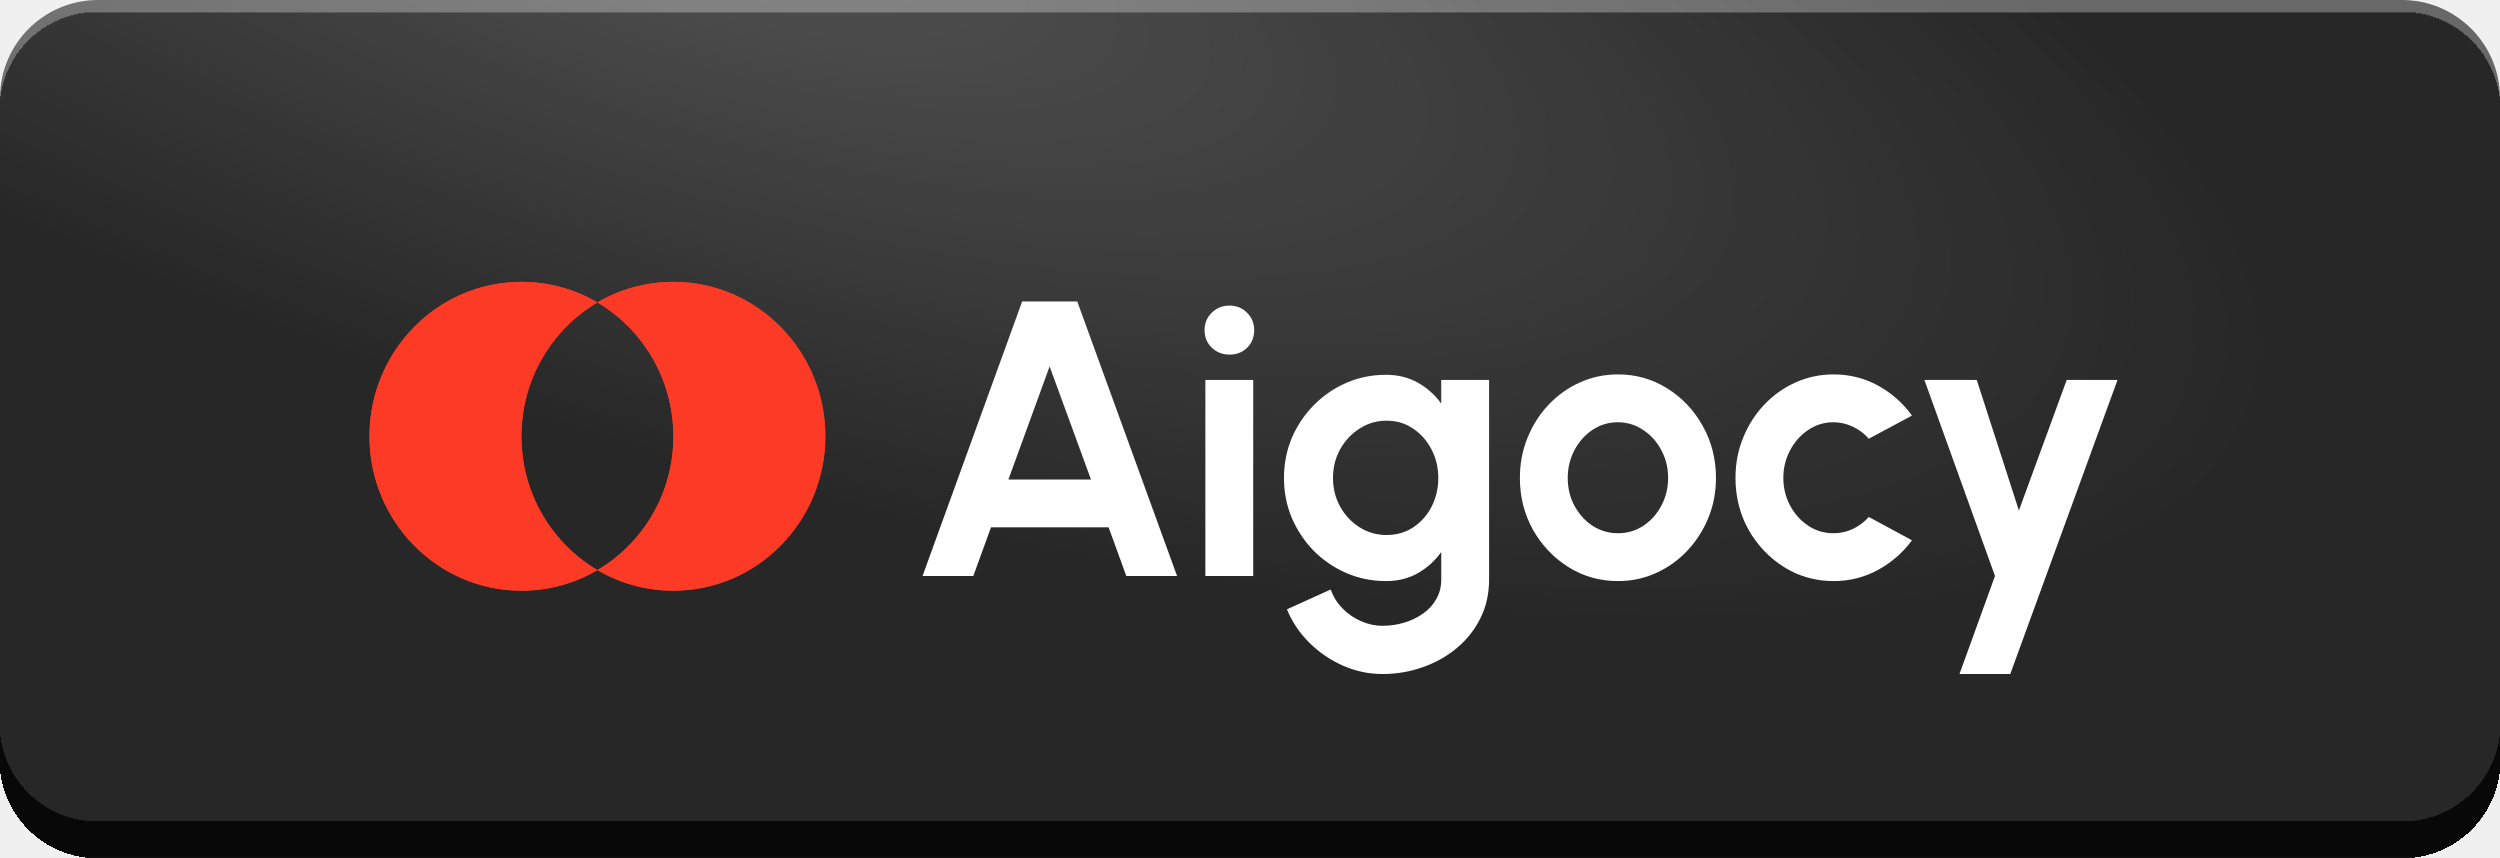
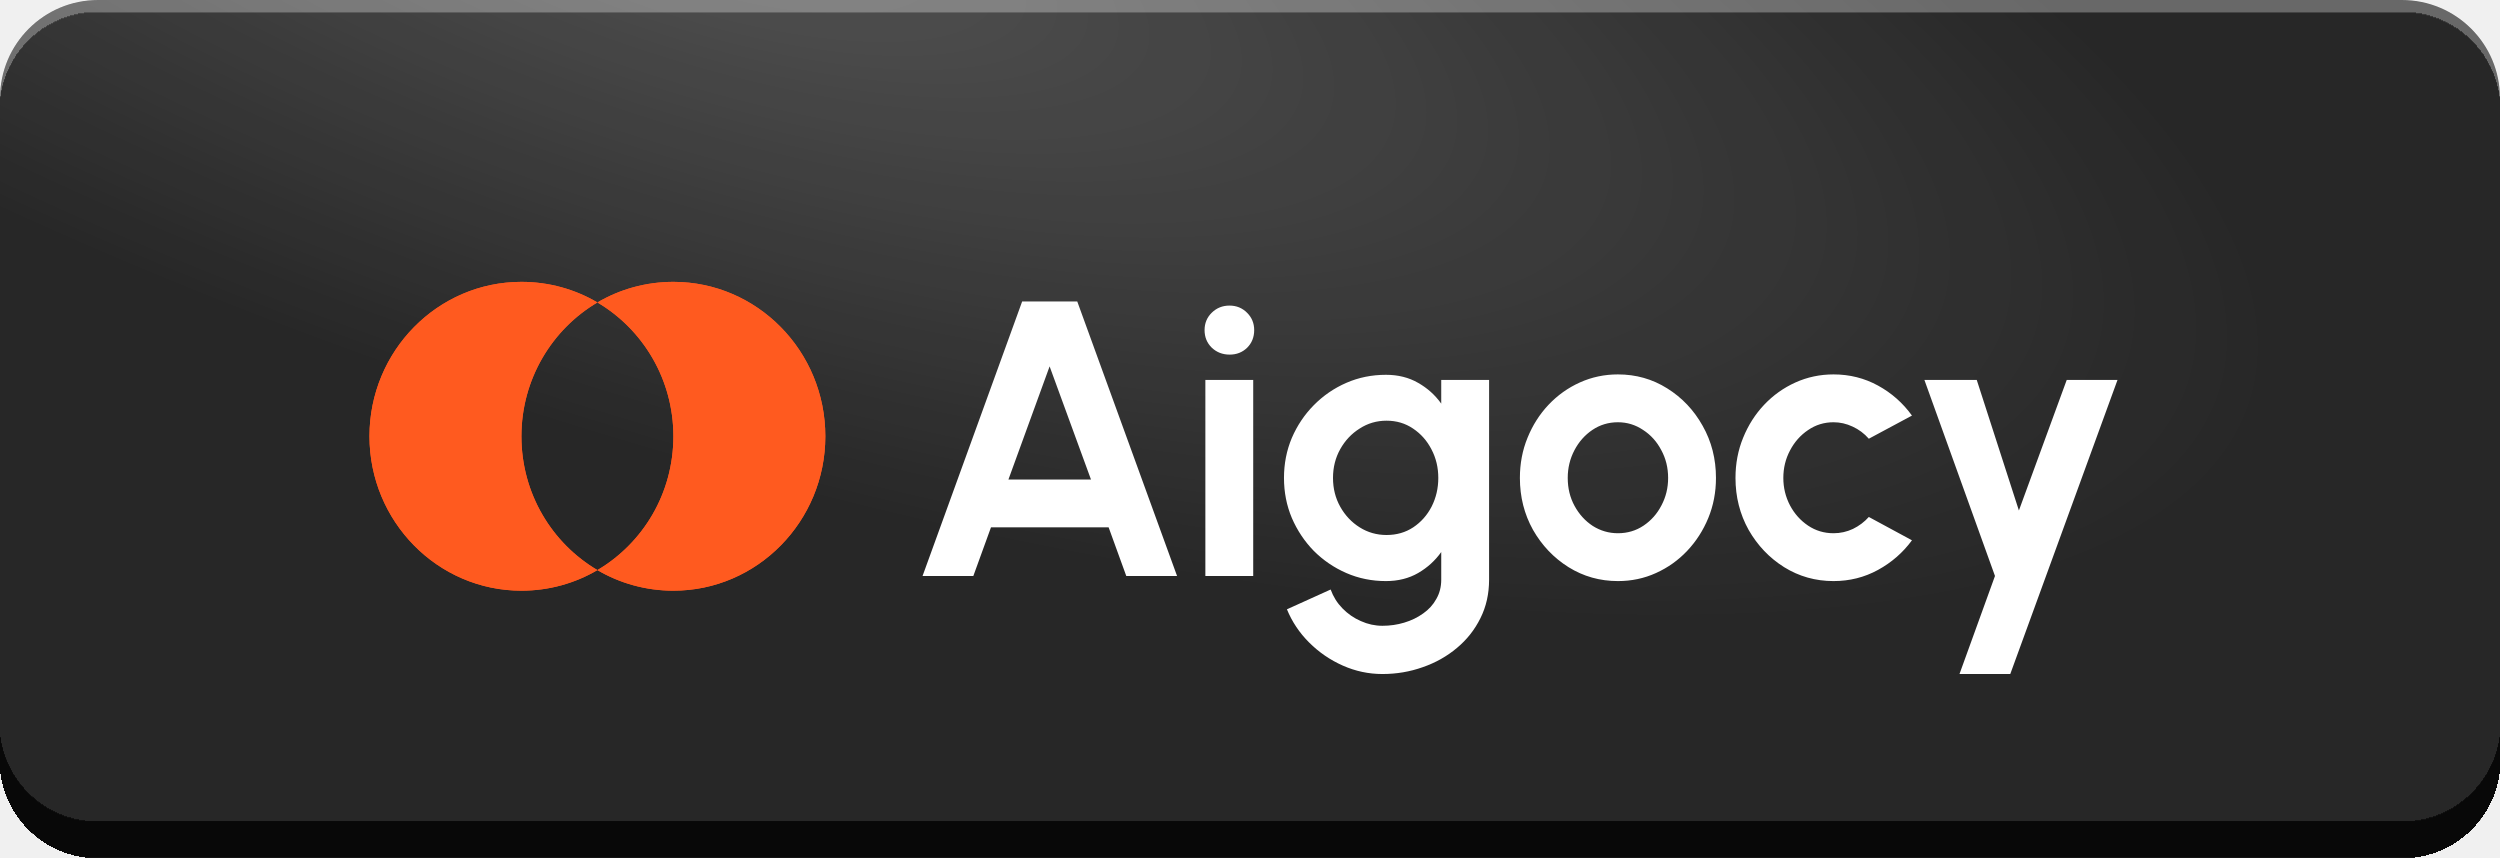
<svg xmlns="http://www.w3.org/2000/svg" width="204" height="70" viewBox="0 0 204 70" fill="none">
  <g filter="url(#filter0_ii_6062_76)">
    <rect width="204" height="70" rx="8" fill="#272727" />
    <rect width="204" height="70" rx="8" fill="url(#paint0_radial_6062_76)" fill-opacity="0.2" />
    <path d="M83.408 24.6H87.904L96.048 47H91.904L90.464 43.032H80.864L79.424 47H75.28L83.408 24.6ZM82.288 39.128H89.024L85.648 29.896L82.288 39.128ZM98.358 31H102.262V47H98.358V31ZM100.342 28.936C99.766 28.936 99.28 28.749 98.885 28.376C98.491 27.992 98.293 27.512 98.293 26.936C98.293 26.371 98.491 25.896 98.885 25.512C99.28 25.128 99.76 24.936 100.326 24.936C100.891 24.936 101.366 25.128 101.75 25.512C102.144 25.896 102.342 26.371 102.342 26.936C102.342 27.512 102.15 27.992 101.766 28.376C101.382 28.749 100.907 28.936 100.342 28.936ZM117.605 31H121.509V47.304C121.509 48.456 121.274 49.501 120.805 50.44C120.335 51.389 119.695 52.2 118.885 52.872C118.074 53.555 117.146 54.077 116.101 54.44C115.055 54.813 113.957 55 112.805 55C111.685 55 110.607 54.771 109.573 54.312C108.538 53.853 107.621 53.224 106.821 52.424C106.031 51.635 105.429 50.733 105.013 49.72L108.581 48.104C108.794 48.691 109.114 49.203 109.541 49.64C109.978 50.088 110.479 50.435 111.045 50.68C111.61 50.936 112.197 51.064 112.805 51.064C113.423 51.064 114.015 50.979 114.581 50.808C115.157 50.637 115.674 50.387 116.133 50.056C116.591 49.736 116.949 49.341 117.205 48.872C117.471 48.413 117.605 47.891 117.605 47.304V45.048C117.103 45.752 116.474 46.323 115.717 46.76C114.959 47.197 114.085 47.416 113.093 47.416C111.941 47.416 110.863 47.197 109.861 46.76C108.858 46.323 107.973 45.72 107.205 44.952C106.447 44.173 105.85 43.277 105.413 42.264C104.986 41.251 104.773 40.163 104.773 39C104.773 37.837 104.986 36.749 105.413 35.736C105.85 34.723 106.447 33.832 107.205 33.064C107.973 32.285 108.858 31.677 109.861 31.24C110.863 30.803 111.941 30.584 113.093 30.584C114.085 30.584 114.959 30.803 115.717 31.24C116.474 31.667 117.103 32.232 117.605 32.936V31ZM113.141 43.656C113.962 43.656 114.687 43.448 115.317 43.032C115.957 42.605 116.458 42.04 116.821 41.336C117.183 40.621 117.365 39.843 117.365 39C117.365 38.147 117.178 37.368 116.805 36.664C116.442 35.96 115.941 35.395 115.301 34.968C114.671 34.541 113.951 34.328 113.141 34.328C112.341 34.328 111.61 34.541 110.949 34.968C110.287 35.384 109.759 35.944 109.365 36.648C108.97 37.352 108.773 38.136 108.773 39C108.773 39.864 108.97 40.648 109.365 41.352C109.759 42.056 110.287 42.616 110.949 43.032C111.61 43.448 112.341 43.656 113.141 43.656ZM132.023 47.416C130.551 47.416 129.207 47.037 127.991 46.28C126.785 45.523 125.82 44.509 125.095 43.24C124.38 41.96 124.023 40.547 124.023 39C124.023 37.827 124.231 36.733 124.647 35.72C125.063 34.696 125.633 33.8 126.359 33.032C127.095 32.253 127.948 31.645 128.919 31.208C129.889 30.771 130.924 30.552 132.023 30.552C133.495 30.552 134.833 30.931 136.039 31.688C137.255 32.445 138.22 33.464 138.935 34.744C139.66 36.024 140.023 37.443 140.023 39C140.023 40.163 139.815 41.251 139.399 42.264C138.983 43.277 138.407 44.173 137.671 44.952C136.945 45.72 136.097 46.323 135.127 46.76C134.167 47.197 133.132 47.416 132.023 47.416ZM132.023 43.512C132.801 43.512 133.5 43.304 134.119 42.888C134.737 42.472 135.223 41.923 135.575 41.24C135.937 40.557 136.119 39.811 136.119 39C136.119 38.168 135.932 37.411 135.559 36.728C135.196 36.035 134.7 35.485 134.071 35.08C133.452 34.664 132.769 34.456 132.023 34.456C131.255 34.456 130.561 34.664 129.943 35.08C129.324 35.496 128.833 36.051 128.471 36.744C128.108 37.437 127.927 38.189 127.927 39C127.927 39.843 128.113 40.605 128.487 41.288C128.86 41.971 129.356 42.515 129.975 42.92C130.604 43.315 131.287 43.512 132.023 43.512ZM152.496 42.184L156.016 44.088C155.28 45.091 154.358 45.896 153.248 46.504C152.139 47.112 150.928 47.416 149.616 47.416C148.144 47.416 146.8 47.037 145.584 46.28C144.379 45.523 143.414 44.509 142.688 43.24C141.974 41.96 141.616 40.547 141.616 39C141.616 37.827 141.824 36.733 142.24 35.72C142.656 34.696 143.227 33.8 143.952 33.032C144.688 32.253 145.542 31.645 146.512 31.208C147.483 30.771 148.518 30.552 149.616 30.552C150.928 30.552 152.139 30.856 153.248 31.464C154.358 32.072 155.28 32.888 156.016 33.912L152.496 35.8C152.123 35.373 151.68 35.043 151.168 34.808C150.667 34.573 150.15 34.456 149.616 34.456C148.848 34.456 148.155 34.669 147.536 35.096C146.918 35.512 146.427 36.067 146.064 36.76C145.702 37.443 145.52 38.189 145.52 39C145.52 39.8 145.702 40.547 146.064 41.24C146.427 41.923 146.918 42.472 147.536 42.888C148.155 43.304 148.848 43.512 149.616 43.512C150.171 43.512 150.699 43.395 151.2 43.16C151.702 42.915 152.134 42.589 152.496 42.184ZM168.646 31H172.79L164.038 55H159.894L162.79 47L157.03 31H161.302L164.742 41.656L168.646 31Z" fill="white" />
-     <path d="M48.748 46.52C46.93 47.591 44.801 48.2 42.548 48.2C35.708 48.2 30.148 42.551 30.148 35.6C30.148 28.649 35.708 23 42.548 23C44.801 23 46.93 23.609 48.748 24.68C45.049 26.864 42.548 30.938 42.548 35.6C42.548 40.283 45.049 44.336 48.748 46.52Z" fill="#FD3A25" />
-     <path d="M48.748 46.52C46.93 47.591 44.801 48.2 42.548 48.2C35.708 48.2 30.148 42.551 30.148 35.6C30.148 28.649 35.708 23 42.548 23C44.801 23 46.93 23.609 48.748 24.68C45.049 26.864 42.548 30.938 42.548 35.6C42.548 40.283 45.049 44.336 48.748 46.52Z" fill="#FD3A25" />
-     <path d="M48.748 46.52C50.567 47.591 52.696 48.2 54.948 48.2C61.789 48.2 67.348 42.551 67.348 35.6C67.348 28.649 61.789 23 54.948 23C52.696 23 50.567 23.609 48.748 24.68C52.448 26.864 54.948 30.938 54.948 35.6C54.948 40.283 52.448 44.336 48.748 46.52Z" fill="#FD3A25" />
-     <path d="M48.748 46.52C50.567 47.591 52.696 48.2 54.948 48.2C61.789 48.2 67.348 42.551 67.348 35.6C67.348 28.649 61.789 23 54.948 23C52.696 23 50.567 23.609 48.748 24.68C52.448 26.864 54.948 30.938 54.948 35.6C54.948 40.283 52.448 44.336 48.748 46.52Z" fill="#FD3A25" />
+     <path d="M48.748 46.52C46.93 47.591 44.801 48.2 42.548 48.2C35.708 48.2 30.148 42.551 30.148 35.6C30.148 28.649 35.708 23 42.548 23C44.801 23 46.93 23.609 48.748 24.68C45.049 26.864 42.548 30.938 42.548 35.6C42.548 40.283 45.049 44.336 48.748 46.52Z" fill="#FF5A1F" />
+     <path d="M48.748 46.52C46.93 47.591 44.801 48.2 42.548 48.2C35.708 48.2 30.148 42.551 30.148 35.6C30.148 28.649 35.708 23 42.548 23C44.801 23 46.93 23.609 48.748 24.68C45.049 26.864 42.548 30.938 42.548 35.6C42.548 40.283 45.049 44.336 48.748 46.52Z" fill="#FF5A1F" />
+     <path d="M48.748 46.52C50.567 47.591 52.696 48.2 54.948 48.2C61.789 48.2 67.348 42.551 67.348 35.6C67.348 28.649 61.789 23 54.948 23C52.696 23 50.567 23.609 48.748 24.68C52.448 26.864 54.948 30.938 54.948 35.6C54.948 40.283 52.448 44.336 48.748 46.52Z" fill="#FF5A1F" />
+     <path d="M48.748 46.52C50.567 47.591 52.696 48.2 54.948 48.2C61.789 48.2 67.348 42.551 67.348 35.6C67.348 28.649 61.789 23 54.948 23C52.696 23 50.567 23.609 48.748 24.68C52.448 26.864 54.948 30.938 54.948 35.6C54.948 40.283 52.448 44.336 48.748 46.52Z" fill="#FF5A1F" />
  </g>
  <defs>
    <filter id="filter0_ii_6062_76" x="0" y="0" width="204" height="70" filterUnits="userSpaceOnUse" color-interpolation-filters="sRGB">
      <feFlood flood-opacity="0" result="BackgroundImageFix" />
      <feBlend mode="normal" in="SourceGraphic" in2="BackgroundImageFix" result="shape" />
      <feColorMatrix in="SourceAlpha" type="matrix" values="0 0 0 0 0 0 0 0 0 0 0 0 0 0 0 0 0 0 127 0" result="hardAlpha" />
      <feOffset dy="-3" />
      <feComposite in2="hardAlpha" operator="arithmetic" k2="-1" k3="1" />
      <feColorMatrix type="matrix" values="0 0 0 0 0.031 0 0 0 0 0.031 0 0 0 0 0.031 0 0 0 1 0" />
      <feBlend mode="normal" in2="shape" result="effect1_innerShadow_6062_76" />
      <feColorMatrix in="SourceAlpha" type="matrix" values="0 0 0 0 0 0 0 0 0 0 0 0 0 0 0 0 0 0 127 0" result="hardAlpha" />
      <feOffset dy="1" />
      <feComposite in2="hardAlpha" operator="arithmetic" k2="-1" k3="1" />
      <feColorMatrix type="matrix" values="0 0 0 0 1 0 0 0 0 1 0 0 0 0 1 0 0 0 0.3 0" />
      <feBlend mode="normal" in2="effect1_innerShadow_6062_76" result="effect2_innerShadow_6062_76" />
    </filter>
    <radialGradient id="paint0_radial_6062_76" cx="0" cy="0" r="1" gradientTransform="matrix(127.628 37.9167 -6.42893 43.794 57.407 -7.29167)" gradientUnits="userSpaceOnUse">
      <stop stop-color="white" />
      <stop offset="1" stop-color="white" stop-opacity="0" />
    </radialGradient>
  </defs>
</svg>
